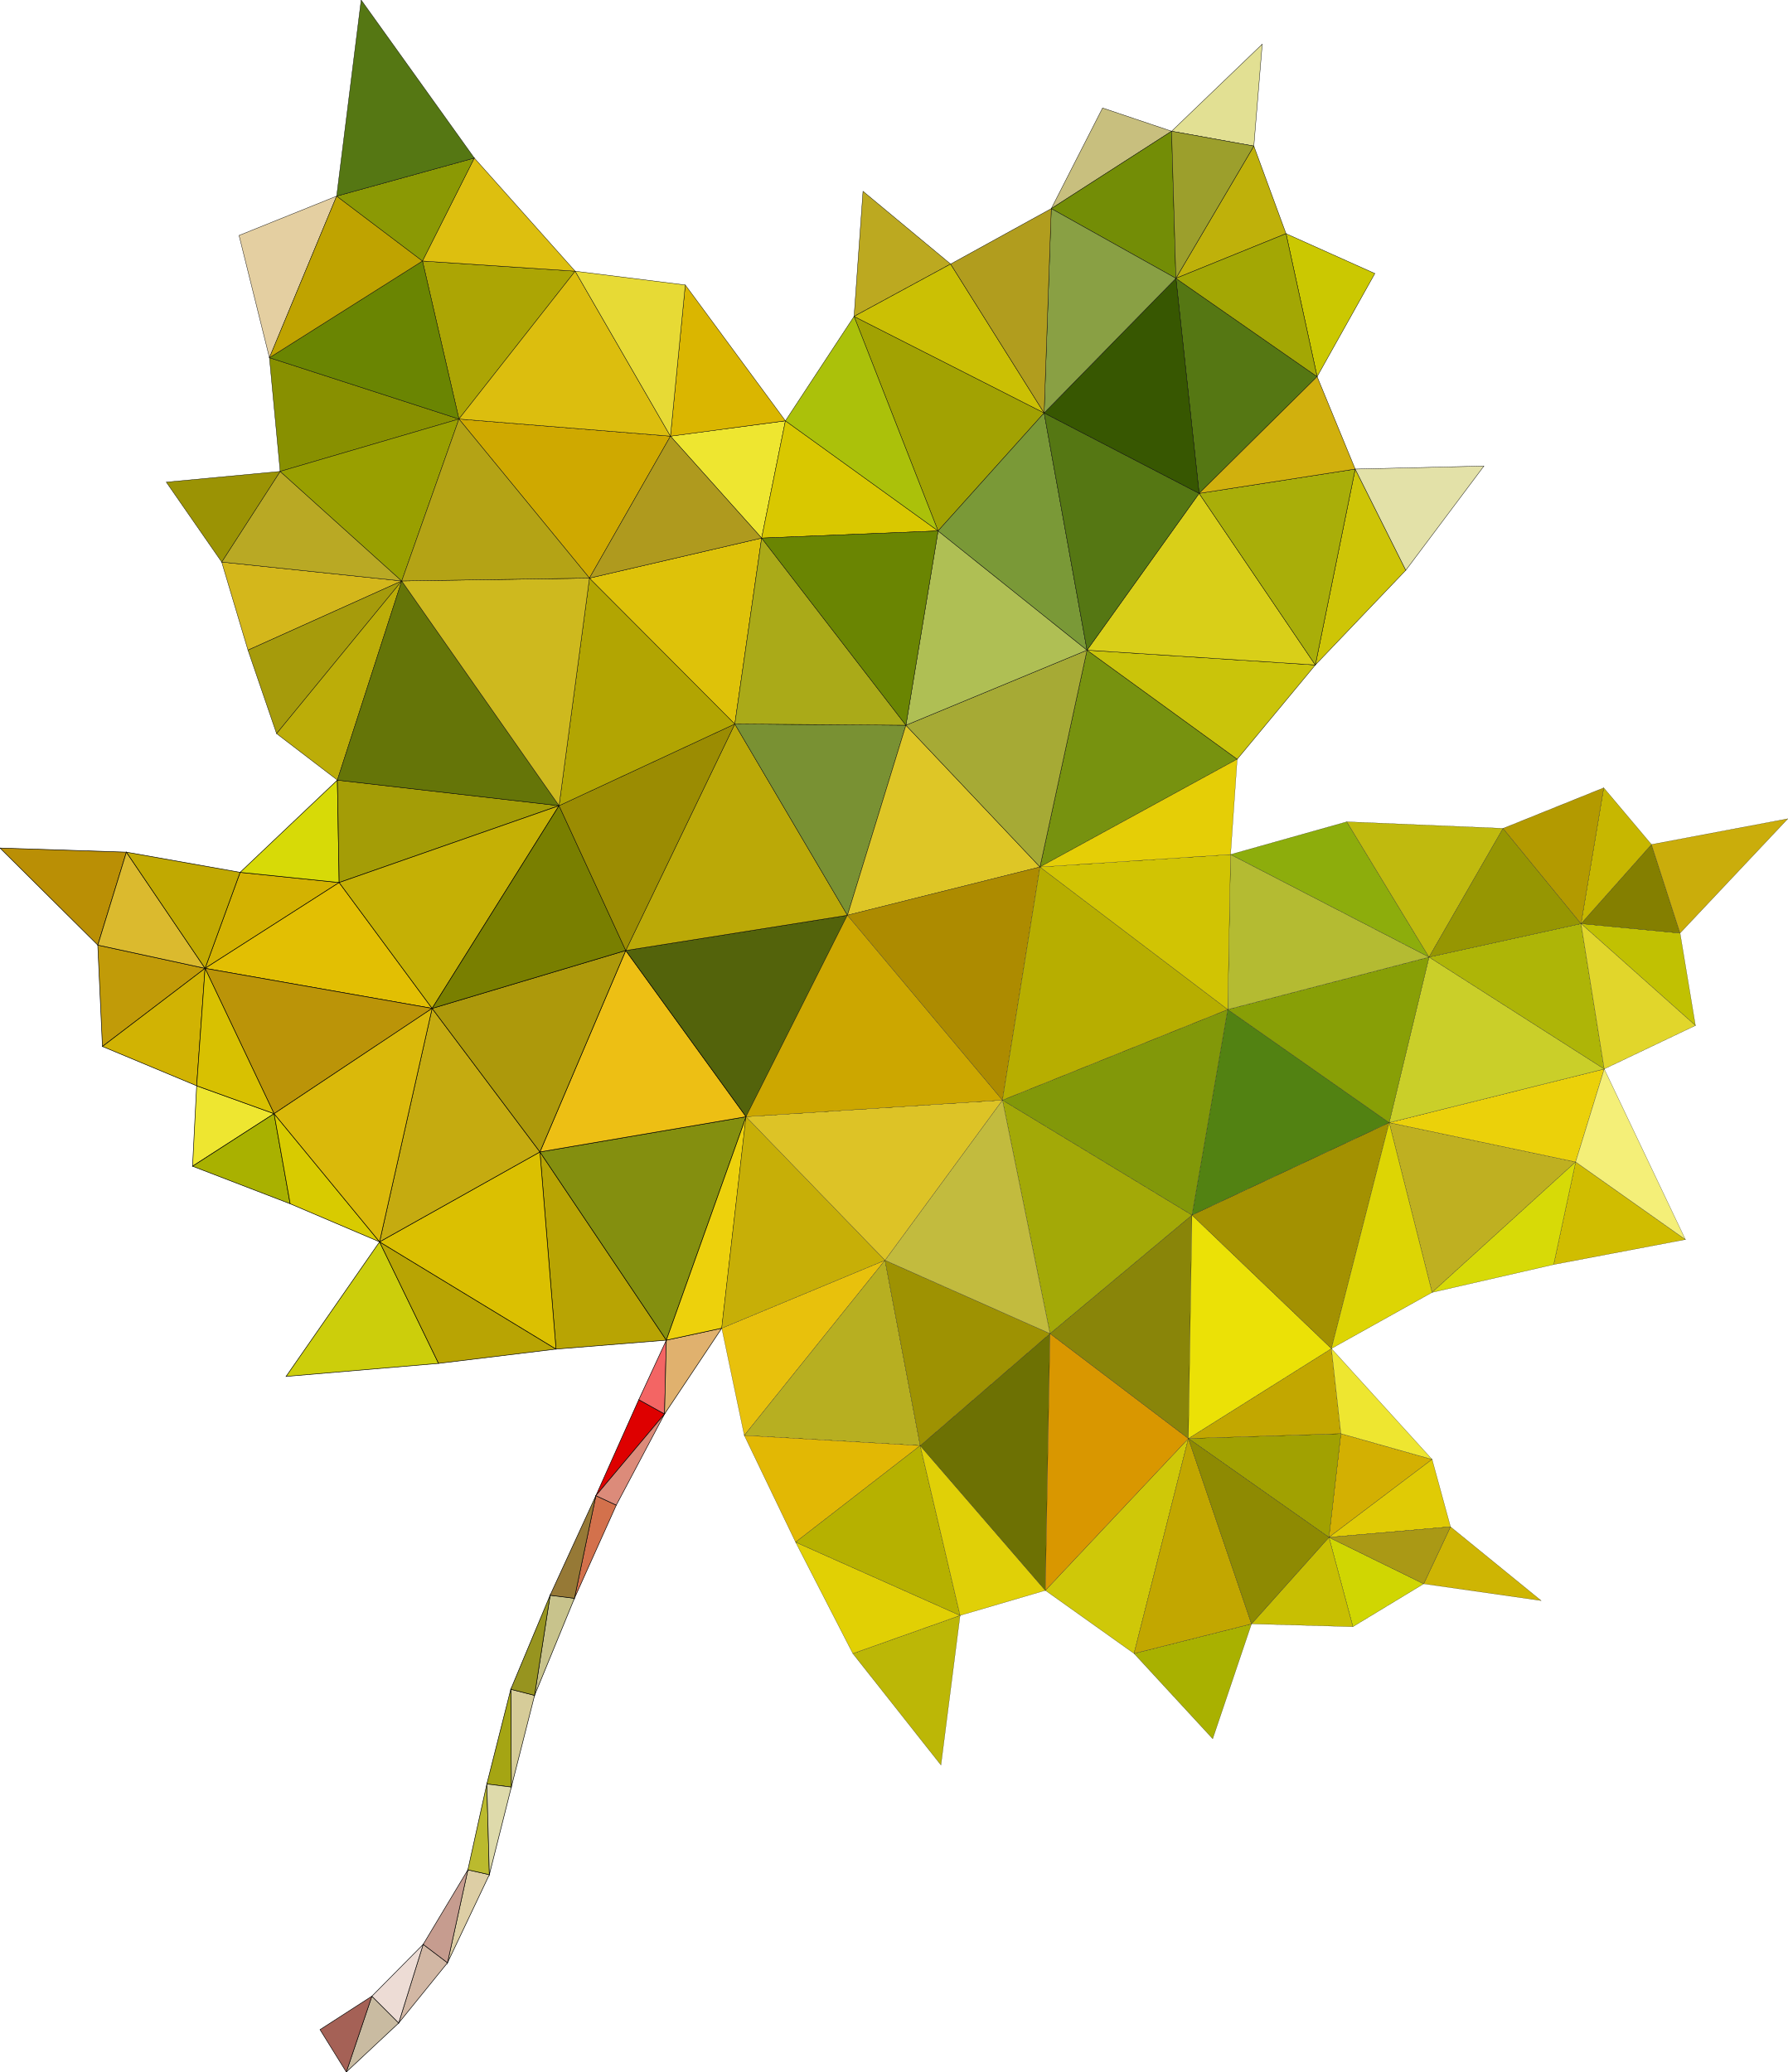
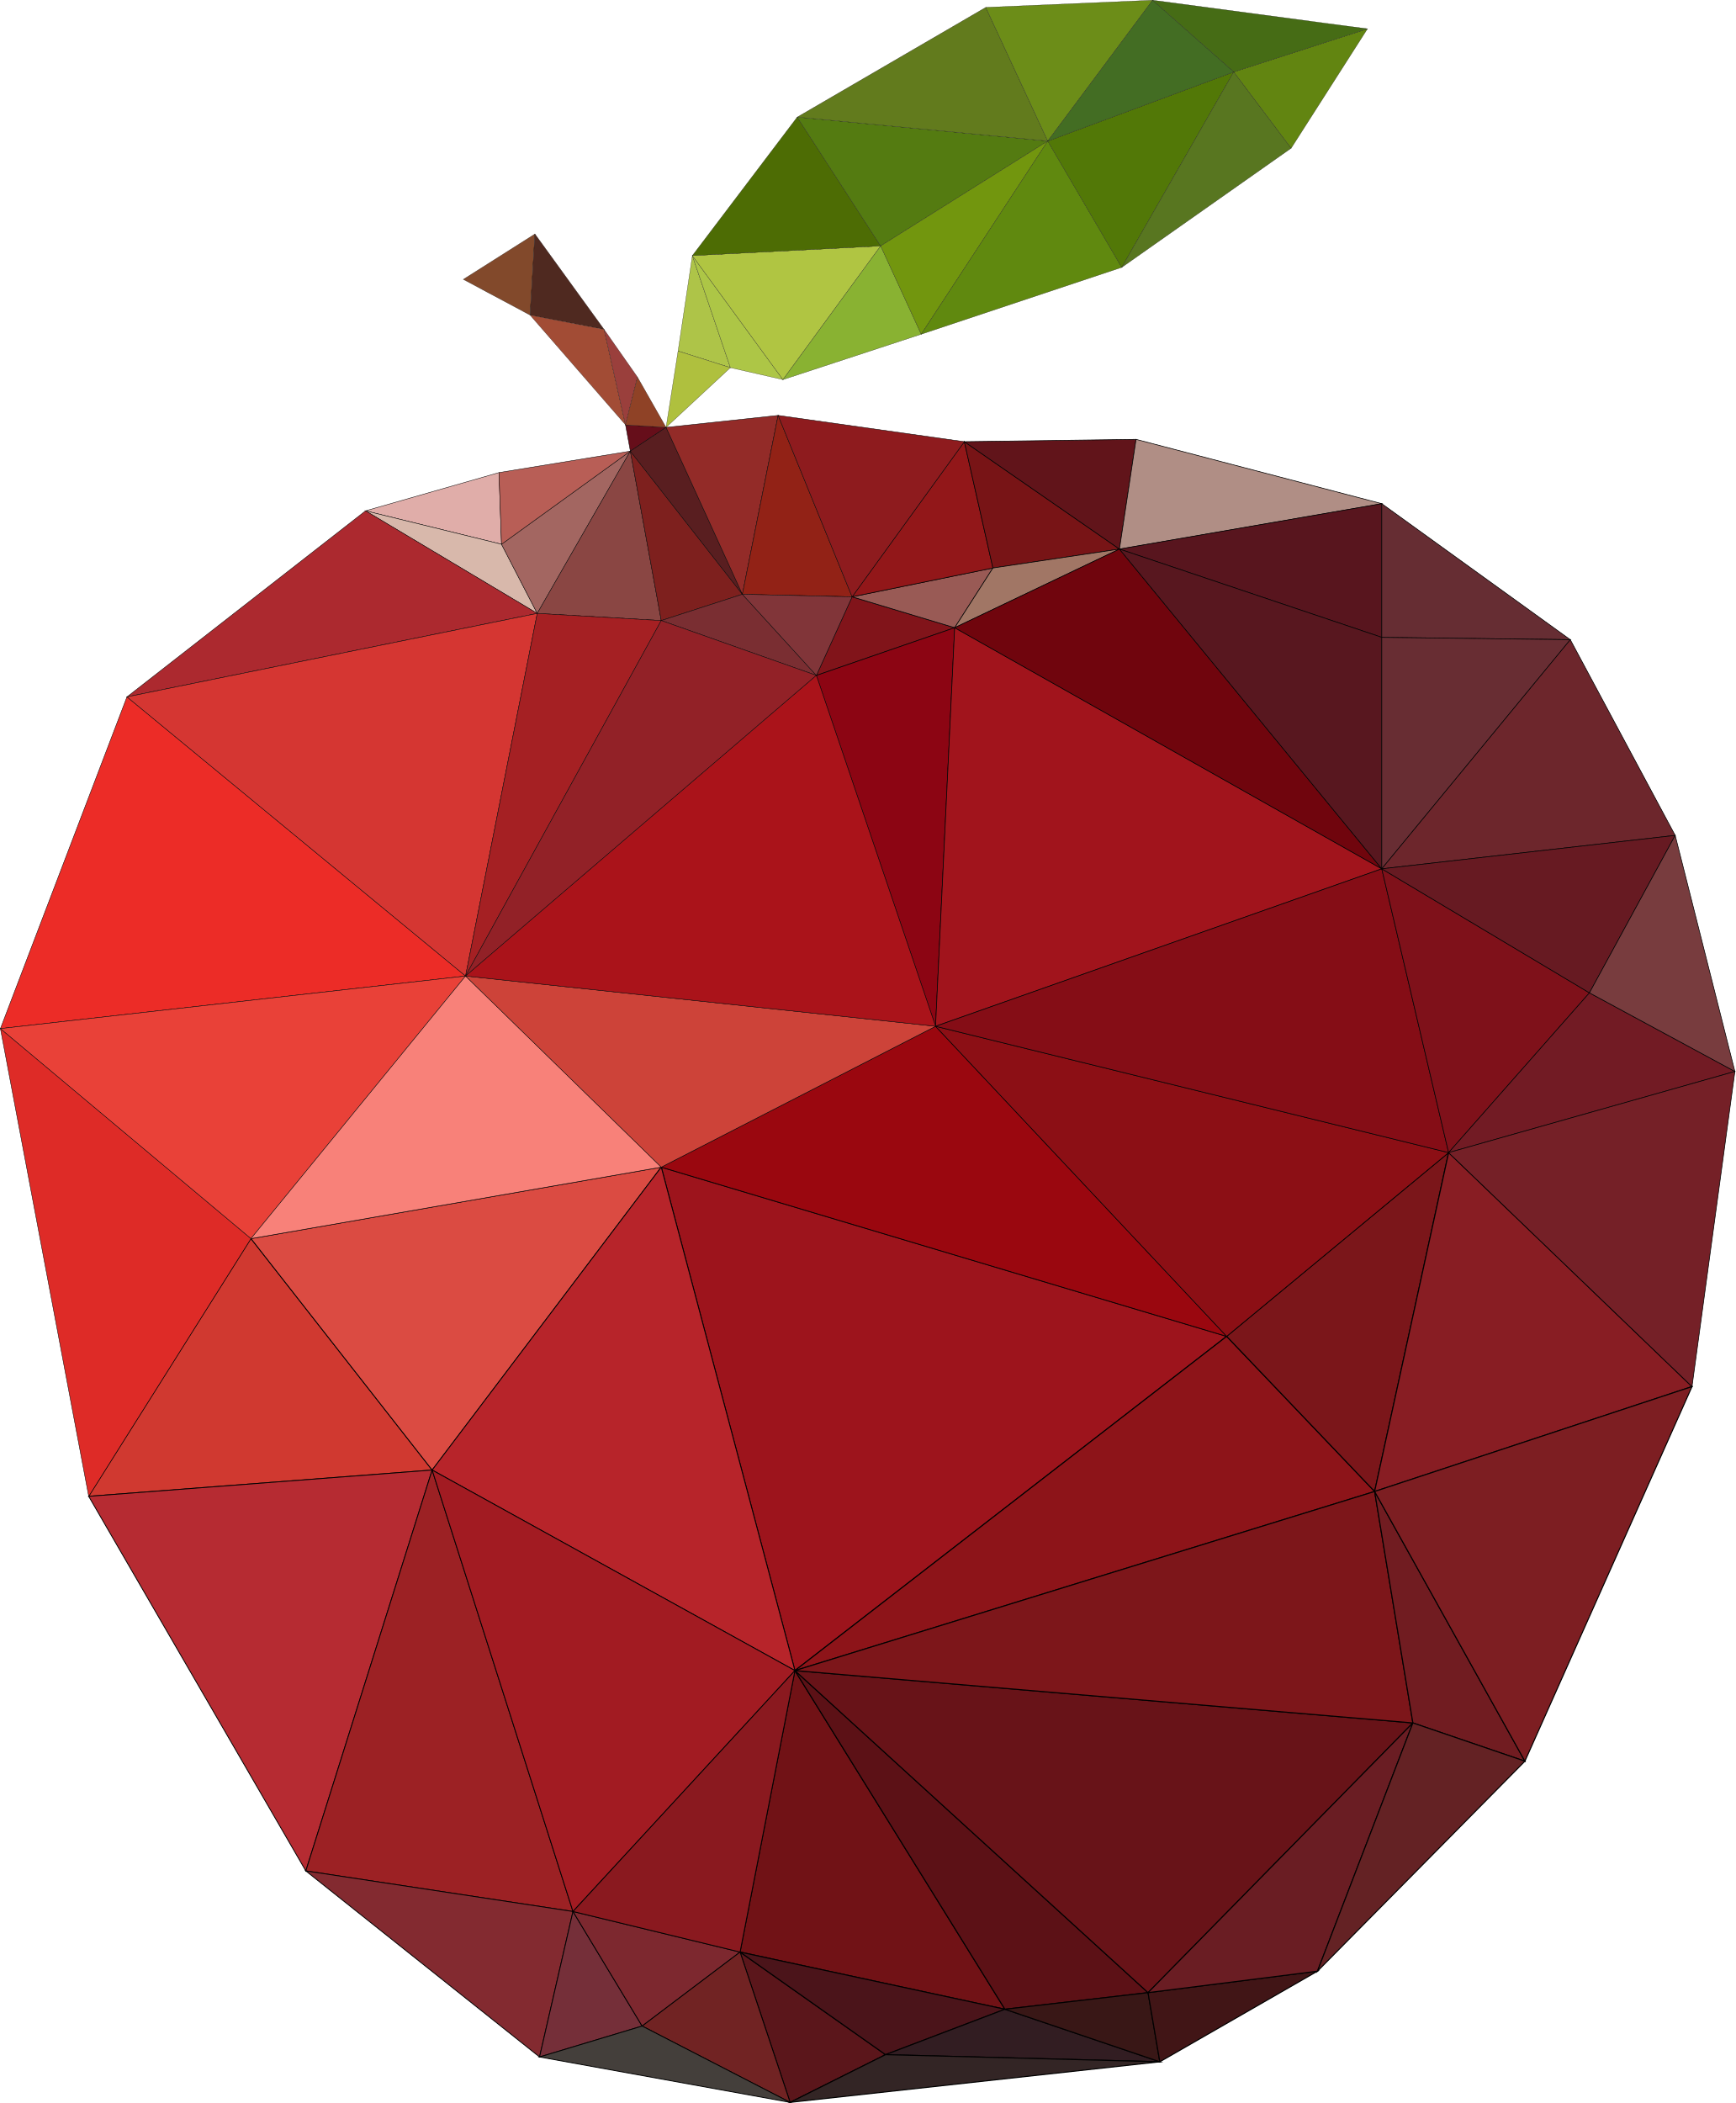
- <svg xmlns="http://www.w3.org/2000/svg" version="1.1" baseProfile="tiny" id="图层_1" x="0px" y="0px" viewBox="0 0 1000 1159.1" xml:space="preserve">
+ <svg xmlns="http://www.w3.org/2000/svg" version="1.1" baseProfile="tiny" id="图层_1" x="0px" y="0px" viewBox="0 0 825.7 1000.4" xml:space="preserve">
  <g>
-     <polygon fill="#D6CC99" stroke="#000000" stroke-width="0.3" stroke-miterlimit="10" points="286,999.7 299,948.4 285.7,945  " />
-     <polygon fill="#C9BBA1" stroke="#000000" stroke-width="0.3" stroke-miterlimit="10" points="193.7,1159.1 223,1131.7 208,1116.7     " />
-     <polygon fill="#A56156" stroke="#000000" stroke-width="0.3" stroke-miterlimit="10" points="179,1135.4 193.7,1159.1 208,1116.7     " />
-     <polygon fill="#D2B7A4" stroke="#000000" stroke-width="0.3" stroke-miterlimit="10" points="223,1131.7 250.3,1098 236.7,1087.7     " />
-     <polygon fill="#EDDCD5" stroke="#000000" stroke-width="0.3" stroke-miterlimit="10" points="208,1116.7 223,1131.7 236.7,1087.7     " />
-     <polygon fill="#DDCEA5" stroke="#000000" stroke-width="0.3" stroke-miterlimit="10" points="250.3,1098 273.7,1048.7 261.7,1046     " />
-     <polygon fill="#A5A513" stroke="#000000" stroke-width="0.3" stroke-miterlimit="10" points="272.3,998 286,999.7 285.7,945  " />
-     <polygon fill="#C69C8F" stroke="#000000" stroke-width="0.3" stroke-miterlimit="10" points="236.7,1087.7 250.3,1098 261.7,1046     " />
-     <polygon fill="#BBBA2E" stroke="#000000" stroke-width="0.3" stroke-miterlimit="10" points="261.7,1046 273.7,1048.7 272.3,998     " />
-     <polygon fill="#DEDAAB" stroke="#000000" stroke-width="0.3" stroke-miterlimit="10" points="273.7,1048.7 286,999.7 272.3,998     " />
-     <polygon fill="#C8C38C" stroke="#000000" stroke-width="0.3" stroke-miterlimit="10" points="299,948.4 321.3,894.1 307.7,892.4     " />
-     <polygon fill="#97941F" stroke="#000000" stroke-width="0.3" stroke-miterlimit="10" points="285.7,945 299,948.4 307.7,892.4  " />
-     <polygon fill="#D3714C" stroke="#000000" stroke-width="0.3" stroke-miterlimit="10" points="321.3,894.1 344.7,842 333.3,836.7     " />
-     <polygon fill="#967936" stroke="#000000" stroke-width="0.3" stroke-miterlimit="10" points="307.7,892.4 321.3,894.1 333.3,836.7     " />
-     <polygon fill="#DE0000" stroke="#000000" stroke-width="0.3" stroke-miterlimit="10" points="333.3,836.7 371.7,791 357.3,783  " />
-     <polygon fill="#DC8B7A" stroke="#000000" stroke-width="0.3" stroke-miterlimit="10" points="344.7,842 371.7,791 333.3,836.7  " />
-     <polygon fill="#EEE630" stroke="#000000" stroke-width="0.3" stroke-miterlimit="10" points="110,607.4 107.7,652.4 153.3,623  " />
-     <polygon fill="#F36564" stroke="#000000" stroke-width="0.3" stroke-miterlimit="10" points="357.3,783 371.7,791 372.7,749.7  " />
-     <polygon fill="#CCCE0B" stroke="#000000" stroke-width="0.3" stroke-miterlimit="10" points="160,770 245.3,762.7 212.3,694.7  " />
-     <polygon fill="#B8A403" stroke="#000000" stroke-width="0.3" stroke-miterlimit="10" points="245.3,762.7 311,754.7 212.3,694.7     " />
-     <polygon fill="#E0B16E" stroke="#000000" stroke-width="0.3" stroke-miterlimit="10" points="371.7,791 403.7,743 372.7,749.7  " />
-     <polygon fill="#C19B08" stroke="#000000" stroke-width="0.3" stroke-miterlimit="10" points="54.7,528.7 57.3,585.4 114.7,541.7     " />
-     <polygon fill="#D3B201" stroke="#000000" stroke-width="0.3" stroke-miterlimit="10" points="189.7,493.7 134.3,488 114.7,541.7     " />
-     <polygon fill="#A9B100" stroke="#000000" stroke-width="0.3" stroke-miterlimit="10" points="107.7,652.4 162.3,673.4 153.3,623     " />
-     <polygon fill="#E2BF03" stroke="#000000" stroke-width="0.3" stroke-miterlimit="10" points="114.7,541.7 241.7,564.1 189.7,493.7     " />
-     <polygon fill="#D8CB00" stroke="#000000" stroke-width="0.3" stroke-miterlimit="10" points="162.3,673.4 212.3,694.7 153.3,623     " />
-     <polygon fill="#BB9408" stroke="#000000" stroke-width="0.3" stroke-miterlimit="10" points="153.3,623 241.7,564.1 114.7,541.7     " />
-     <polygon fill="#D1B303" stroke="#000000" stroke-width="0.3" stroke-miterlimit="10" points="57.3,585.4 110,607.4 114.7,541.7     " />
-     <polygon fill="#B8A403" stroke="#000000" stroke-width="0.3" stroke-miterlimit="10" points="311,754.7 372.7,749.7 302,644.4  " />
-     <polygon fill="#DBC001" stroke="#000000" stroke-width="0.3" stroke-miterlimit="10" points="212.3,694.7 311,754.7 302,644.4  " />
-     <polygon fill="#C5AB10" stroke="#000000" stroke-width="0.3" stroke-miterlimit="10" points="241.7,564.1 212.3,694.7 302,644.4     " />
-     <polygon fill="#848F0F" stroke="#000000" stroke-width="0.3" stroke-miterlimit="10" points="302,644.4 372.7,749.7 417.3,624.7     " />
-     <polygon fill="#D8C101" stroke="#000000" stroke-width="0.3" stroke-miterlimit="10" points="114.7,541.7 110,607.4 153.3,623  " />
-     <polygon fill="#EDD10C" stroke="#000000" stroke-width="0.3" stroke-miterlimit="10" points="372.7,749.7 403.7,743 417.3,624.7     " />
-     <polygon fill="#DAB90A" stroke="#000000" stroke-width="0.3" stroke-miterlimit="10" points="153.3,623 212.3,694.7 241.7,564.1     " />
-     <polygon fill="#BA8F05" stroke="#000000" stroke-width="0.3" stroke-miterlimit="10" points="0,474.4 54.7,528.7 70.7,476.7  " />
-     <polygon fill="#DBBA2E" stroke="#000000" stroke-width="0.3" stroke-miterlimit="10" points="70.7,476.7 54.7,528.7 114.7,541.7     " />
-     <polygon fill="#D7DA07" stroke="#000000" stroke-width="0.3" stroke-miterlimit="10" points="188.7,436.4 134.3,488 189.7,493.7     " />
-     <polygon fill="#C1A901" stroke="#000000" stroke-width="0.3" stroke-miterlimit="10" points="134.3,488 70.7,476.7 114.7,541.7     " />
-     <polygon fill="#EDBF14" stroke="#000000" stroke-width="0.3" stroke-miterlimit="10" points="302,644.4 417.3,624.7 350,531.7  " />
-     <polygon fill="#AD990B" stroke="#000000" stroke-width="0.3" stroke-miterlimit="10" points="241.7,564.1 302,644.4 350,531.7  " />
-     <polygon fill="#53630B" stroke="#000000" stroke-width="0.3" stroke-miterlimit="10" points="350,531.7 417.3,624.7 474,512  " />
-     <polygon fill="#A49D06" stroke="#000000" stroke-width="0.3" stroke-miterlimit="10" points="312.7,450.7 188.7,436.4 189.7,493.7     " />
-     <polygon fill="#C5B005" stroke="#000000" stroke-width="0.3" stroke-miterlimit="10" points="189.7,493.7 241.7,564.1 312.7,450.7     " />
-     <polygon fill="#797F00" stroke="#000000" stroke-width="0.3" stroke-miterlimit="10" points="312.7,450.7 241.7,564.1 350,531.7     " />
-   </g>
-   <g>
-     <polygon fill="#E2E093" stroke="#000000" stroke-width="0.2" stroke-miterlimit="10" points="706,24.7 655.3,73.4 701.3,81.7  " />
-     <polygon fill="#BFB10A" stroke="#000000" stroke-width="0.2" stroke-miterlimit="10" points="719.3,130.7 701.3,81.7 657.7,155.7     " />
-     <polygon fill="#C8BF7E" stroke="#000000" stroke-width="0.2" stroke-miterlimit="10" points="616.7,60.4 588,116.7 655.3,73.4  " />
-     <polygon fill="#77920F" stroke="#000000" stroke-width="0.2" stroke-miterlimit="10" points="581.7,485 692,424.7 608,363.7  " />
-     <polygon fill="#D4B71B" stroke="#000000" stroke-width="0.2" stroke-miterlimit="10" points="124,314.4 138.7,363.7 224.7,325  " />
-     <polygon fill="#ACA504" stroke="#000000" stroke-width="0.2" stroke-miterlimit="10" points="256.7,234.4 321.7,151.7 236.3,146     " />
-     <polygon fill="#BBA907" stroke="#000000" stroke-width="0.2" stroke-miterlimit="10" points="350,531.7 474,512 411,405  " />
-     <polygon fill="#9B8C02" stroke="#000000" stroke-width="0.2" stroke-miterlimit="10" points="411,405 312.7,450.7 350,531.7  " />
-     <polygon fill="#A69B0B" stroke="#000000" stroke-width="0.2" stroke-miterlimit="10" points="138.7,363.7 154.7,410.4 224.7,325     " />
-     <polygon fill="#BCAD08" stroke="#000000" stroke-width="0.2" stroke-miterlimit="10" points="154.7,410.4 188.7,436.4 224.7,325     " />
-     <polygon fill="#657508" stroke="#000000" stroke-width="0.2" stroke-miterlimit="10" points="224.7,325 188.7,436.4 312.7,450.7     " />
-     <polygon fill="#CAC40A" stroke="#000000" stroke-width="0.2" stroke-miterlimit="10" points="692,424.7 735.7,372 608,363.7  " />
-     <polygon fill="#799133" stroke="#000000" stroke-width="0.2" stroke-miterlimit="10" points="411,405 474,512 506.7,405.7  " />
-     <polygon fill="#738D06" stroke="#000000" stroke-width="0.2" stroke-miterlimit="10" points="655.3,73.4 588,116.7 657.7,155.7     " />
-     <polygon fill="#889000" stroke="#000000" stroke-width="0.2" stroke-miterlimit="10" points="150.7,200.1 156.7,263.7 256.7,234.4     " />
-     <polygon fill="#DEC626" stroke="#000000" stroke-width="0.2" stroke-miterlimit="10" points="474,512 581.7,485 506.7,405.7  " />
-     <polygon fill="#B2A502" stroke="#000000" stroke-width="0.2" stroke-miterlimit="10" points="329.7,323.4 312.7,450.7 411,405  " />
-     <polygon fill="#CEB91E" stroke="#000000" stroke-width="0.2" stroke-miterlimit="10" points="224.7,325 312.7,450.7 329.7,323.4     " />
-     <polygon fill="#DEC209" stroke="#000000" stroke-width="0.2" stroke-miterlimit="10" points="411,405 426,301 329.7,323.4  " />
-     <polygon fill="#B9A924" stroke="#000000" stroke-width="0.2" stroke-miterlimit="10" points="156.7,263.7 124,314.4 224.7,325  " />
-     <polygon fill="#9B9304" stroke="#000000" stroke-width="0.2" stroke-miterlimit="10" points="93,269.7 124,314.4 156.7,263.7  " />
-     <polygon fill="#A6AA35" stroke="#000000" stroke-width="0.2" stroke-miterlimit="10" points="581.7,485 608,363.7 506.7,405.7  " />
-     <polygon fill="#999F00" stroke="#000000" stroke-width="0.2" stroke-miterlimit="10" points="256.7,234.4 156.7,263.7 224.7,325     " />
-     <polygon fill="#CFA900" stroke="#000000" stroke-width="0.2" stroke-miterlimit="10" points="375,244 256.7,234.4 329.7,323.4  " />
-     <polygon fill="#BCA920" stroke="#000000" stroke-width="0.2" stroke-miterlimit="10" points="482.7,107 477.7,177 531.7,147.7  " />
-     <polygon fill="#AAAA18" stroke="#000000" stroke-width="0.2" stroke-miterlimit="10" points="506.7,405.7 426,301 411,405  " />
-     <polygon fill="#EEE630" stroke="#000000" stroke-width="0.2" stroke-miterlimit="10" points="426,301 439.3,235.4 375,244  " />
-     <polygon fill="#D9C800" stroke="#000000" stroke-width="0.2" stroke-miterlimit="10" points="524.7,297 439.3,235.4 426,301  " />
-     <polygon fill="#B4A315" stroke="#000000" stroke-width="0.2" stroke-miterlimit="10" points="256.7,234.4 224.7,325 329.7,323.4     " />
-     <polygon fill="#6A8502" stroke="#000000" stroke-width="0.2" stroke-miterlimit="10" points="236.3,146 150.7,200.1 256.7,234.4     " />
-     <polygon fill="#9C9F2C" stroke="#000000" stroke-width="0.2" stroke-miterlimit="10" points="701.3,81.7 655.3,73.4 657.7,155.7     " />
-     <polygon fill="#AFBF54" stroke="#000000" stroke-width="0.2" stroke-miterlimit="10" points="608,363.7 524.7,297 506.7,405.7  " />
-     <polygon fill="#6A8502" stroke="#000000" stroke-width="0.2" stroke-miterlimit="10" points="524.7,297 426,301 506.7,405.7  " />
-     <polygon fill="#AF9A1E" stroke="#000000" stroke-width="0.2" stroke-miterlimit="10" points="426,301 375,244 329.7,323.4  " />
-     <polygon fill="#557713" stroke="#000000" stroke-width="0.2" stroke-miterlimit="10" points="670.7,276 736.7,210.7 657.7,155.7     " />
-     <polygon fill="#DDBF0F" stroke="#000000" stroke-width="0.2" stroke-miterlimit="10" points="321.7,151.7 265.3,88.4 236.3,146     " />
-     <polygon fill="#D9CF18" stroke="#000000" stroke-width="0.2" stroke-miterlimit="10" points="608,363.7 735.7,372 670.7,276  " />
-     <polygon fill="#DCBE0E" stroke="#000000" stroke-width="0.2" stroke-miterlimit="10" points="375,244 321.7,151.7 256.7,234.4  " />
-     <polygon fill="#E4CFA1" stroke="#000000" stroke-width="0.2" stroke-miterlimit="10" points="133.7,131.7 150.7,200.1 188.3,109.7     " />
-     <polygon fill="#BFA300" stroke="#000000" stroke-width="0.2" stroke-miterlimit="10" points="188.3,109.7 150.7,200.1 236.3,146     " />
-     <polygon fill="#8B9904" stroke="#000000" stroke-width="0.2" stroke-miterlimit="10" points="265.3,88.4 188.3,109.7 236.3,146     " />
-     <polygon fill="#A2A202" stroke="#000000" stroke-width="0.2" stroke-miterlimit="10" points="584,231 477.7,177 524.7,297  " />
-     <polygon fill="#7A9937" stroke="#000000" stroke-width="0.2" stroke-miterlimit="10" points="584,231 524.7,297 608,363.7  " />
-     <polygon fill="#557713" stroke="#000000" stroke-width="0.2" stroke-miterlimit="10" points="670.7,276 584,231 608,363.7  " />
-     <polygon fill="#ABC10A" stroke="#000000" stroke-width="0.2" stroke-miterlimit="10" points="477.7,177 439.3,235.4 524.7,297  " />
-     <polygon fill="#DAB600" stroke="#000000" stroke-width="0.2" stroke-miterlimit="10" points="439.3,235.4 383.3,159.4 375,244  " />
-     <polygon fill="#E7DA35" stroke="#000000" stroke-width="0.2" stroke-miterlimit="10" points="383.3,159.4 321.7,151.7 375,244  " />
-     <polygon fill="#375701" stroke="#000000" stroke-width="0.2" stroke-miterlimit="10" points="657.7,155.7 584,231 670.7,276  " />
-     <polygon fill="#CEC506" stroke="#000000" stroke-width="0.2" stroke-miterlimit="10" points="786.3,319 758,262.4 735.7,372  " />
-     <polygon fill="#A9AE09" stroke="#000000" stroke-width="0.2" stroke-miterlimit="10" points="735.7,372 758,262.4 670.7,276  " />
-     <polygon fill="#E3E1A8" stroke="#000000" stroke-width="0.2" stroke-miterlimit="10" points="830,260.7 758,262.4 786.3,319  " />
-     <polygon fill="#D1B00D" stroke="#000000" stroke-width="0.2" stroke-miterlimit="10" points="758,262.4 736.7,210.7 670.7,276  " />
-     <polygon fill="#CBC004" stroke="#000000" stroke-width="0.2" stroke-miterlimit="10" points="531.7,147.7 477.7,177 584,231  " />
-     <polygon fill="#CBC801" stroke="#000000" stroke-width="0.2" stroke-miterlimit="10" points="769,153 719.3,130.7 736.7,210.7  " />
-     <polygon fill="#A3A704" stroke="#000000" stroke-width="0.2" stroke-miterlimit="10" points="736.7,210.7 719.3,130.7 657.7,155.7     " />
-     <polygon fill="#557713" stroke="#000000" stroke-width="0.2" stroke-miterlimit="10" points="202,0 188.3,109.7 265.3,88.4  " />
-     <polygon fill="#89A044" stroke="#000000" stroke-width="0.2" stroke-miterlimit="10" points="657.7,155.7 588,116.7 584,231  " />
-     <polygon fill="#B19D1E" stroke="#000000" stroke-width="0.2" stroke-miterlimit="10" points="588,116.7 531.7,147.7 584,231  " />
-   </g>
-   <g>
-     <polygon fill="#A9B100" stroke="#000000" stroke-width="0.1" stroke-miterlimit="10" points="678.3,972.7 700,908.4 634.3,925  " />
-     <polygon fill="#BCB706" stroke="#000000" stroke-width="0.1" stroke-miterlimit="10" points="526.3,987.4 537,903.7 477,925  " />
-     <polygon fill="#E1D004" stroke="#000000" stroke-width="0.1" stroke-miterlimit="10" points="477,925 537,903.7 445,862.7  " />
-     <polygon fill="#E8C10C" stroke="#000000" stroke-width="0.1" stroke-miterlimit="10" points="403.7,743 416.3,803 495,705  " />
-     <polygon fill="#B7AF21" stroke="#000000" stroke-width="0.1" stroke-miterlimit="10" points="495,705 416.3,803 514.7,808.7  " />
-     <polygon fill="#D0D602" stroke="#000000" stroke-width="0.1" stroke-miterlimit="10" points="756.7,910 796.3,886 743.3,860  " />
-     <polygon fill="#E2B804" stroke="#000000" stroke-width="0.1" stroke-miterlimit="10" points="416.3,803 445,862.7 514.7,808.7  " />
-     <polygon fill="#B6B100" stroke="#000000" stroke-width="0.1" stroke-miterlimit="10" points="445,862.7 537,903.7 514.7,808.7  " />
-     <polygon fill="#E0D007" stroke="#000000" stroke-width="0.1" stroke-miterlimit="10" points="537,903.7 584.7,889.7 514.7,808.7     " />
-     <polygon fill="#D3B002" stroke="#000000" stroke-width="0.1" stroke-miterlimit="10" points="743.3,860 801,816.4 750,802  " />
-     <polygon fill="#C8BF02" stroke="#000000" stroke-width="0.1" stroke-miterlimit="10" points="700,908.4 756.7,910 743.3,860  " />
-     <polygon fill="#E0CB05" stroke="#000000" stroke-width="0.1" stroke-miterlimit="10" points="811.3,854.1 801,816.4 743.3,860  " />
-     <polygon fill="#CEB503" stroke="#000000" stroke-width="0.1" stroke-miterlimit="10" points="862,895.4 811.3,854.1 796.3,886  " />
-     <polygon fill="#AA9915" stroke="#000000" stroke-width="0.1" stroke-miterlimit="10" points="796.3,886 811.3,854.1 743.3,860  " />
-     <polygon fill="#CFC808" stroke="#000000" stroke-width="0.1" stroke-miterlimit="10" points="584.7,889.7 634.3,925 664.7,804.7     " />
-     <polygon fill="#C2A700" stroke="#000000" stroke-width="0.1" stroke-miterlimit="10" points="634.3,925 700,908.4 664.7,804.7  " />
-     <polygon fill="#A1A101" stroke="#000000" stroke-width="0.1" stroke-miterlimit="10" points="750,802 664.7,804.7 743.3,860  " />
-     <polygon fill="#8E8A02" stroke="#000000" stroke-width="0.1" stroke-miterlimit="10" points="664.7,804.7 700,908.4 743.3,860  " />
-     <polygon fill="#C2A700" stroke="#000000" stroke-width="0.1" stroke-miterlimit="10" points="750,802 744.7,754.4 664.7,804.7  " />
-     <polygon fill="#6D7103" stroke="#000000" stroke-width="0.1" stroke-miterlimit="10" points="514.7,808.7 584.7,889.7 587.3,746     " />
-     <polygon fill="#D99700" stroke="#000000" stroke-width="0.1" stroke-miterlimit="10" points="587.3,746 584.7,889.7 664.7,804.7     " />
-     <polygon fill="#D0BD00" stroke="#000000" stroke-width="0.1" stroke-miterlimit="10" points="869,707.4 942.7,693.4 881.3,650  " />
-     <polygon fill="#EEE630" stroke="#000000" stroke-width="0.1" stroke-miterlimit="10" points="801,816.4 744.7,754.4 750,802  " />
-     <polygon fill="#9E9202" stroke="#000000" stroke-width="0.1" stroke-miterlimit="10" points="514.7,808.7 587.3,746 495,705  " />
-     <polygon fill="#BFB021" stroke="#000000" stroke-width="0.1" stroke-miterlimit="10" points="777,628 801,723 881.3,650  " />
-     <polygon fill="#C7AF07" stroke="#000000" stroke-width="0.1" stroke-miterlimit="10" points="417.3,624.7 403.7,743 495,705  " />
-     <polygon fill="#898509" stroke="#000000" stroke-width="0.1" stroke-miterlimit="10" points="664.7,804.7 666.7,679.7 587.3,746     " />
-     <polygon fill="#EBE106" stroke="#000000" stroke-width="0.1" stroke-miterlimit="10" points="664.7,804.7 744.7,754.4 666.7,679.7     " />
-     <polygon fill="#D7DA07" stroke="#000000" stroke-width="0.1" stroke-miterlimit="10" points="801,723 869,707.4 881.3,650  " />
-     <polygon fill="#A3A907" stroke="#000000" stroke-width="0.1" stroke-miterlimit="10" points="587.3,746 666.7,679.7 560.7,615.4     " />
-     <polygon fill="#C2BB3E" stroke="#000000" stroke-width="0.1" stroke-miterlimit="10" points="495,705 587.3,746 560.7,615.4  " />
-     <polygon fill="#DDC326" stroke="#000000" stroke-width="0.1" stroke-miterlimit="10" points="417.3,624.7 495,705 560.7,615.4  " />
-     <polygon fill="#EBD10A" stroke="#000000" stroke-width="0.1" stroke-miterlimit="10" points="881.3,650 897.3,598 777,628  " />
-     <polygon fill="#A39101" stroke="#000000" stroke-width="0.1" stroke-miterlimit="10" points="666.7,679.7 744.7,754.4 777,628  " />
-     <polygon fill="#DDD504" stroke="#000000" stroke-width="0.1" stroke-miterlimit="10" points="744.7,754.4 801,723 777,628  " />
-     <polygon fill="#528212" stroke="#000000" stroke-width="0.1" stroke-miterlimit="10" points="666.7,679.7 777,628 686.7,564.7  " />
-     <polygon fill="#829809" stroke="#000000" stroke-width="0.1" stroke-miterlimit="10" points="560.7,615.4 666.7,679.7 686.7,564.7     " />
-     <polygon fill="#CCA700" stroke="#000000" stroke-width="0.1" stroke-miterlimit="10" points="474,512 417.3,624.7 560.7,615.4  " />
-     <polygon fill="#F4EF78" stroke="#000000" stroke-width="0.1" stroke-miterlimit="10" points="942.7,693.4 897.3,598 881.3,650  " />
-     <polygon fill="#C1C102" stroke="#000000" stroke-width="0.1" stroke-miterlimit="10" points="948.3,573.7 939.7,522 884.3,516.7     " />
-     <polygon fill="#CACF29" stroke="#000000" stroke-width="0.1" stroke-miterlimit="10" points="777,628 897.3,598 799.3,535.4  " />
-     <polygon fill="#AD8B00" stroke="#000000" stroke-width="0.1" stroke-miterlimit="10" points="560.7,615.4 581.7,485 474,512  " />
-     <polygon fill="#B7AE00" stroke="#000000" stroke-width="0.1" stroke-miterlimit="10" points="686.7,564.7 581.7,485 560.7,615.4     " />
-     <polygon fill="#889F06" stroke="#000000" stroke-width="0.1" stroke-miterlimit="10" points="777,628 799.3,535.4 686.7,564.7  " />
-     <polygon fill="#B4BB32" stroke="#000000" stroke-width="0.1" stroke-miterlimit="10" points="799.3,535.4 688.3,478 686.7,564.7     " />
-     <polygon fill="#D1C403" stroke="#000000" stroke-width="0.1" stroke-miterlimit="10" points="686.7,564.7 688.3,478 581.7,485  " />
-     <polygon fill="#AEB507" stroke="#000000" stroke-width="0.1" stroke-miterlimit="10" points="799.3,535.4 897.3,598 884.3,516.7     " />
-     <polygon fill="#E1D62B" stroke="#000000" stroke-width="0.1" stroke-miterlimit="10" points="884.3,516.7 897.3,598 948.3,573.7     " />
-     <polygon fill="#847F00" stroke="#000000" stroke-width="0.1" stroke-miterlimit="10" points="939.7,522 923.7,472.4 884.3,516.7     " />
-     <polygon fill="#8DAD0C" stroke="#000000" stroke-width="0.1" stroke-miterlimit="10" points="753.3,459.7 688.3,478 799.3,535.4     " />
-     <polygon fill="#E5CE06" stroke="#000000" stroke-width="0.1" stroke-miterlimit="10" points="688.3,478 692,424.7 581.7,485  " />
-     <polygon fill="#C0BA0E" stroke="#000000" stroke-width="0.1" stroke-miterlimit="10" points="840.7,463.4 753.3,459.7 799.3,535.4     " />
-     <polygon fill="#C7B700" stroke="#000000" stroke-width="0.1" stroke-miterlimit="10" points="923.7,472.4 897,440.7 884.3,516.7     " />
-     <polygon fill="#969602" stroke="#000000" stroke-width="0.1" stroke-miterlimit="10" points="884.3,516.7 840.7,463.4 799.3,535.4     " />
-     <polygon fill="#B39A00" stroke="#000000" stroke-width="0.1" stroke-miterlimit="10" points="897,440.7 840.7,463.4 884.3,516.7     " />
-     <polygon fill="#CAAD0B" stroke="#000000" stroke-width="0.1" stroke-miterlimit="10" points="1000,458 923.7,472.4 939.7,522  " />
+     <g>
+       <polygon fill="#5B161B" stroke="#000000" stroke-width="0.5" stroke-miterlimit="10" points="352.1,928.6 375.9,1000.1     421.3,977.4   " />
+       <polygon fill="#711216" stroke="#000000" stroke-width="0.5" stroke-miterlimit="10" points="378.2,794.7 352.1,928.6     478.1,955.8   " />
+       <polygon fill="#4B141A" stroke="#000000" stroke-width="0.5" stroke-miterlimit="10" points="352.1,928.6 421.3,977.4     478.1,955.8   " />
+       <polygon fill="#5C1116" stroke="#000000" stroke-width="0.5" stroke-miterlimit="10" points="378.2,794.7 478.1,955.8     546.2,947.9   " />
+       <polygon fill="#321D22" stroke="#000000" stroke-width="0.5" stroke-miterlimit="10" points="478.1,955.8 421.3,977.4     551.8,980.8   " />
+       <polygon fill="#391716" stroke="#000000" stroke-width="0.5" stroke-miterlimit="10" points="546.2,947.9 478.1,955.8     551.8,980.8   " />
+       <polygon fill="#332525" stroke="#000000" stroke-width="0.5" stroke-miterlimit="10" points="421.3,977.4 375.9,1000.1     551.8,980.8   " />
+       <polygon fill="#9D141C" stroke="#000000" stroke-width="0.5" stroke-miterlimit="10" points="314.6,555.2 378.2,794.7     583.6,635.7   " />
+       <polygon fill="#411516" stroke="#000000" stroke-width="0.5" stroke-miterlimit="10" points="546.2,947.9 551.8,980.8     626.8,937.7   " />
+       <polygon fill="#8D1419" stroke="#000000" stroke-width="0.5" stroke-miterlimit="10" points="583.6,635.7 378.2,794.7 654,709.5       " />
+       <polygon fill="#681318" stroke="#000000" stroke-width="0.5" stroke-miterlimit="10" points="378.2,794.7 546.2,947.9     672.2,819.6   " />
+       <polygon fill="#7D161A" stroke="#000000" stroke-width="0.5" stroke-miterlimit="10" points="654,709.5 378.2,794.7 672.2,819.6       " />
+       <polygon fill="#6A1D23" stroke="#000000" stroke-width="0.5" stroke-miterlimit="10" points="546.2,947.9 626.8,937.7     672.2,819.6   " />
+       <polygon fill="#7B161A" stroke="#000000" stroke-width="0.5" stroke-miterlimit="10" points="583.6,635.7 654,709.5 689.2,548.3       " />
+       <polygon fill="#711C21" stroke="#000000" stroke-width="0.5" stroke-miterlimit="10" points="654,709.5 672.2,819.6 725.5,837.8       " />
+       <polygon fill="#642224" stroke="#000000" stroke-width="0.5" stroke-miterlimit="10" points="672.2,819.6 626.8,937.7     725.5,837.8   " />
+       <polygon fill="#881D23" stroke="#000000" stroke-width="0.5" stroke-miterlimit="10" points="689.2,548.3 654,709.5 805,659.6       " />
+       <polygon fill="#7D1E22" stroke="#000000" stroke-width="0.5" stroke-miterlimit="10" points="654,709.5 725.5,837.8 805,659.6       " />
+     </g>
+     <g>
+       <polygon fill="#D03930" stroke="#000000" stroke-width="0.4" stroke-miterlimit="10" points="119.4,589.2 42.2,711.8 205.6,699.3       " />
+       <polygon fill="#B62B32" stroke="#000000" stroke-width="0.4" stroke-miterlimit="10" points="42.2,711.8 145.5,890 205.6,699.3       " />
+       <polygon fill="#9C2124" stroke="#000000" stroke-width="0.4" stroke-miterlimit="10" points="205.6,699.3 145.5,890 272.6,909.3       " />
+       <polygon fill="#832A30" stroke="#000000" stroke-width="0.4" stroke-miterlimit="10" points="145.5,890 256.7,978.5 272.6,909.3       " />
+       <polygon fill="#752F39" stroke="#000000" stroke-width="0.4" stroke-miterlimit="10" points="272.6,909.3 256.7,978.5     305.5,963.8   " />
+       <polygon fill="#DB4B42" stroke="#000000" stroke-width="0.4" stroke-miterlimit="10" points="119.4,589.2 205.6,699.3     314.6,555.2   " />
+       <polygon fill="#7D282F" stroke="#000000" stroke-width="0.4" stroke-miterlimit="10" points="272.6,909.3 305.5,963.8     352.1,928.6   " />
+       <polygon fill="#712323" stroke="#000000" stroke-width="0.4" stroke-miterlimit="10" points="352.1,928.6 305.5,963.8     375.9,1000.1   " />
+       <polygon fill="#443F3B" stroke="#000000" stroke-width="0.4" stroke-miterlimit="10" points="305.5,963.8 256.7,978.5     375.9,1000.1   " />
+       <polygon fill="#B7242A" stroke="#000000" stroke-width="0.4" stroke-miterlimit="10" points="314.6,555.2 205.6,699.3     378.2,794.7   " />
+       <polygon fill="#A21B22" stroke="#000000" stroke-width="0.4" stroke-miterlimit="10" points="205.6,699.3 272.6,909.3     378.2,794.7   " />
+       <polygon fill="#8A191F" stroke="#000000" stroke-width="0.4" stroke-miterlimit="10" points="272.6,909.3 352.1,928.6     378.2,794.7   " />
+     </g>
+     <g>
+       <polygon fill="#81141A" stroke="#000000" stroke-width="0.3" stroke-miterlimit="10" points="405.4,283.9 388.4,321.3     454.2,298.6   " />
+       <polygon fill="#8C0513" stroke="#000000" stroke-width="0.3" stroke-miterlimit="10" points="388.4,321.3 445.1,488.2     454.2,298.6   " />
+       <polygon fill="#995A55" stroke="#000000" stroke-width="0.3" stroke-miterlimit="10" points="405.4,283.9 454.2,298.6     472.4,270.2   " />
+       <polygon fill="#921719" stroke="#000000" stroke-width="0.3" stroke-miterlimit="10" points="458.8,210.1 405.4,283.9     472.4,270.2   " />
+       <polygon fill="#781416" stroke="#000000" stroke-width="0.3" stroke-miterlimit="10" points="458.8,210.1 472.4,270.2     532.6,261.2   " />
+       <polygon fill="#A17665" stroke="#000000" stroke-width="0.3" stroke-miterlimit="10" points="472.4,270.2 454.2,298.6     532.6,261.2   " />
+       <polygon fill="#61141A" stroke="#000000" stroke-width="0.3" stroke-miterlimit="10" points="458.8,210.1 532.6,261.2 540.5,209       " />
+       <polygon fill="#9A070F" stroke="#000000" stroke-width="0.3" stroke-miterlimit="10" points="445.1,488.2 314.6,555.2     583.6,635.7   " />
+       <polygon fill="#B08E85" stroke="#000000" stroke-width="0.3" stroke-miterlimit="10" points="540.5,209 532.6,261.2 657.4,239.6       " />
+       <polygon fill="#A1141C" stroke="#000000" stroke-width="0.3" stroke-miterlimit="10" points="454.2,298.6 445.1,488.2     657.4,413.3   " />
+       <polygon fill="#70050D" stroke="#000000" stroke-width="0.3" stroke-miterlimit="10" points="532.6,261.2 454.2,298.6     657.4,413.3   " />
+       <polygon fill="#58151E" stroke="#000000" stroke-width="0.3" stroke-miterlimit="10" points="657.4,239.6 532.6,261.2     657.4,303.2   " />
+       <polygon fill="#58171F" stroke="#000000" stroke-width="0.3" stroke-miterlimit="10" points="532.6,261.2 657.4,413.3     657.4,303.2   " />
+       <polygon fill="#8C0F15" stroke="#000000" stroke-width="0.3" stroke-miterlimit="10" points="445.1,488.2 583.6,635.7     689.2,548.3   " />
+       <polygon fill="#850D16" stroke="#000000" stroke-width="0.3" stroke-miterlimit="10" points="657.4,413.3 445.1,488.2     689.2,548.3   " />
+       <polygon fill="#662D33" stroke="#000000" stroke-width="0.3" stroke-miterlimit="10" points="657.4,239.6 657.4,303.2     747.1,304.3   " />
+       <polygon fill="#682D33" stroke="#000000" stroke-width="0.3" stroke-miterlimit="10" points="657.4,303.2 657.4,413.3     747.1,304.3   " />
+       <polygon fill="#7F111A" stroke="#000000" stroke-width="0.3" stroke-miterlimit="10" points="657.4,413.3 689.2,548.3     756.2,472.3   " />
+       <polygon fill="#6D262C" stroke="#000000" stroke-width="0.3" stroke-miterlimit="10" points="747.1,304.3 657.4,413.3 797,397.4       " />
+       <polygon fill="#671A22" stroke="#000000" stroke-width="0.3" stroke-miterlimit="10" points="657.4,413.3 756.2,472.3 797,397.4       " />
+       <polygon fill="#721B24" stroke="#000000" stroke-width="0.3" stroke-miterlimit="10" points="756.2,472.3 689.2,548.3     825.4,509.7   " />
+       <polygon fill="#752027" stroke="#000000" stroke-width="0.3" stroke-miterlimit="10" points="689.2,548.3 805,659.6 825.4,509.7       " />
+       <polygon fill="#783C3E" stroke="#000000" stroke-width="0.3" stroke-miterlimit="10" points="797,397.4 756.2,472.3 825.4,509.7       " />
+     </g>
+     <g>
+       <polygon fill="#DE2B27" stroke="#000000" stroke-width="0.2" stroke-miterlimit="10" points="0.2,489.3 42.2,711.8 119.4,589.2       " />
+       <polygon fill="#EC2C27" stroke="#000000" stroke-width="0.2" stroke-miterlimit="10" points="60.4,331.5 0.2,489.3 221.5,464.3       " />
+       <polygon fill="#E94138" stroke="#000000" stroke-width="0.2" stroke-miterlimit="10" points="0.2,489.3 119.4,589.2 221.5,464.3       " />
+       <polygon fill="#E0ADA9" stroke="#000000" stroke-width="0.2" stroke-miterlimit="10" points="237.4,224.8 173.9,243 238.6,258.9       " />
+       <polygon fill="#D8B8AB" stroke="#000000" stroke-width="0.2" stroke-miterlimit="10" points="238.6,258.9 173.9,243 255.6,291.8       " />
+       <polygon fill="#AC292F" stroke="#000000" stroke-width="0.2" stroke-miterlimit="10" points="173.9,243 60.4,331.5 255.6,291.8       " />
+       <polygon fill="#D53632" stroke="#000000" stroke-width="0.2" stroke-miterlimit="10" points="60.4,331.5 221.5,464.3 255.6,291.8       " />
+       <polygon fill="#A36661" stroke="#000000" stroke-width="0.2" stroke-miterlimit="10" points="238.6,258.9 255.6,291.8     299.9,214.6   " />
+       <polygon fill="#B85E56" stroke="#000000" stroke-width="0.2" stroke-miterlimit="10" points="237.4,224.8 238.6,258.9     299.9,214.6   " />
+       <polygon fill="#F88179" stroke="#000000" stroke-width="0.2" stroke-miterlimit="10" points="221.5,464.3 119.4,589.2     314.6,555.2   " />
+       <polygon fill="#8A4643" stroke="#000000" stroke-width="0.2" stroke-miterlimit="10" points="299.9,214.6 255.6,291.8     314.6,295.2   " />
+       <polygon fill="#A52023" stroke="#000000" stroke-width="0.2" stroke-miterlimit="10" points="255.6,291.8 221.5,464.3     314.6,295.2   " />
+       <polygon fill="#660E1A" stroke="#000000" stroke-width="0.2" stroke-miterlimit="10" points="297.6,202.1 299.9,214.6     316.9,203.3   " />
+       <polygon fill="#7E201E" stroke="#000000" stroke-width="0.2" stroke-miterlimit="10" points="299.9,214.6 314.6,295.2     353.2,282.7   " />
+       <polygon fill="#591E20" stroke="#000000" stroke-width="0.2" stroke-miterlimit="10" points="316.9,203.3 299.9,214.6     353.2,282.7   " />
+       <polygon fill="#932B28" stroke="#000000" stroke-width="0.2" stroke-miterlimit="10" points="316.9,203.3 353.2,282.7     370.2,197.6   " />
+       <polygon fill="#7A2E32" stroke="#000000" stroke-width="0.2" stroke-miterlimit="10" points="353.2,282.7 314.6,295.2     388.4,321.3   " />
+       <polygon fill="#922127" stroke="#000000" stroke-width="0.2" stroke-miterlimit="10" points="314.6,295.2 221.5,464.3     388.4,321.3   " />
+       <polygon fill="#922216" stroke="#000000" stroke-width="0.2" stroke-miterlimit="10" points="370.2,197.6 353.2,282.7     405.4,283.9   " />
+       <polygon fill="#813539" stroke="#000000" stroke-width="0.2" stroke-miterlimit="10" points="353.2,282.7 388.4,321.3     405.4,283.9   " />
+       <polygon fill="#CD4339" stroke="#000000" stroke-width="0.2" stroke-miterlimit="10" points="221.5,464.3 314.6,555.2     445.1,488.2   " />
+       <polygon fill="#AA131A" stroke="#000000" stroke-width="0.2" stroke-miterlimit="10" points="388.4,321.3 221.5,464.3     445.1,488.2   " />
+       <polygon fill="#8E1B1E" stroke="#000000" stroke-width="0.2" stroke-miterlimit="10" points="370.2,197.6 405.4,283.9     458.8,210.1   " />
+     </g>
+     <g>
+       <polygon fill="#82492B" stroke="#000000" stroke-width="0.1" stroke-miterlimit="10" points="220.4,132.9 252.2,149.9     254.5,111.3   " />
+       <polygon fill="#4F2920" stroke="#000000" stroke-width="0.1" stroke-miterlimit="10" points="254.5,111.3 252.2,149.9     287.4,156.7   " />
+       <polygon fill="#A24C35" stroke="#000000" stroke-width="0.1" stroke-miterlimit="10" points="287.4,156.7 252.2,149.9     297.6,202.1   " />
+       <polygon fill="#9A3F3C" stroke="#000000" stroke-width="0.1" stroke-miterlimit="10" points="287.4,156.7 297.6,202.1     303.3,179.4   " />
+       <polygon fill="#8F4226" stroke="#000000" stroke-width="0.1" stroke-miterlimit="10" points="303.3,179.4 297.6,202.1     316.9,203.3   " />
+       <polygon fill="#AEC448" stroke="#000000" stroke-width="0.1" stroke-miterlimit="10" points="329.4,121.6 322.6,167 347.5,174.9       " />
+       <polygon fill="#AFC03E" stroke="#000000" stroke-width="0.1" stroke-miterlimit="10" points="322.6,167 316.9,203.3 347.5,174.9       " />
+       <polygon fill="#ADC646" stroke="#000000" stroke-width="0.1" stroke-miterlimit="10" points="329.4,121.6 347.5,174.9     372.5,180.6   " />
+       <polygon fill="#B0C542" stroke="#000000" stroke-width="0.1" stroke-miterlimit="10" points="329.4,121.6 372.5,180.6 419,117       " />
+       <polygon fill="#4D6C04" stroke="#000000" stroke-width="0.1" stroke-miterlimit="10" points="379.3,55.7 329.4,121.6 419,117       " />
+       <polygon fill="#89B232" stroke="#000000" stroke-width="0.1" stroke-miterlimit="10" points="419,117 372.5,180.6 438.3,159   " />
+       <polygon fill="#547B11" stroke="#000000" stroke-width="0.1" stroke-miterlimit="10" points="379.3,55.7 419,117 498.5,67.1   " />
+       <polygon fill="#627B1D" stroke="#000000" stroke-width="0.1" stroke-miterlimit="10" points="469,3.5 379.3,55.7 498.5,67.1   " />
+       <polygon fill="#72960E" stroke="#000000" stroke-width="0.1" stroke-miterlimit="10" points="419,117 438.3,159 498.5,67.1   " />
+       <polygon fill="#60890F" stroke="#000000" stroke-width="0.1" stroke-miterlimit="10" points="498.5,67.1 438.3,159 533.7,127.2       " />
+       <polygon fill="#6C8D18" stroke="#000000" stroke-width="0.1" stroke-miterlimit="10" points="469,3.5 498.5,67.1 548.4,0.1   " />
+       <polygon fill="#527807" stroke="#000000" stroke-width="0.1" stroke-miterlimit="10" points="498.5,67.1 533.7,127.2 587,34.2       " />
+       <polygon fill="#436D23" stroke="#000000" stroke-width="0.1" stroke-miterlimit="10" points="548.4,0.1 498.5,67.1 587,34.2   " />
+       <polygon fill="#587620" stroke="#000000" stroke-width="0.1" stroke-miterlimit="10" points="587,34.2 533.7,127.2 614.3,70.5       " />
+       <polygon fill="#628511" stroke="#000000" stroke-width="0.1" stroke-miterlimit="10" points="587,34.2 614.3,70.5 650.6,13.7       " />
+       <polygon fill="#466C15" stroke="#000000" stroke-width="0.1" stroke-miterlimit="10" points="548.4,0.1 587,34.2 650.6,13.7   " />
+     </g>
  </g>
</svg>
